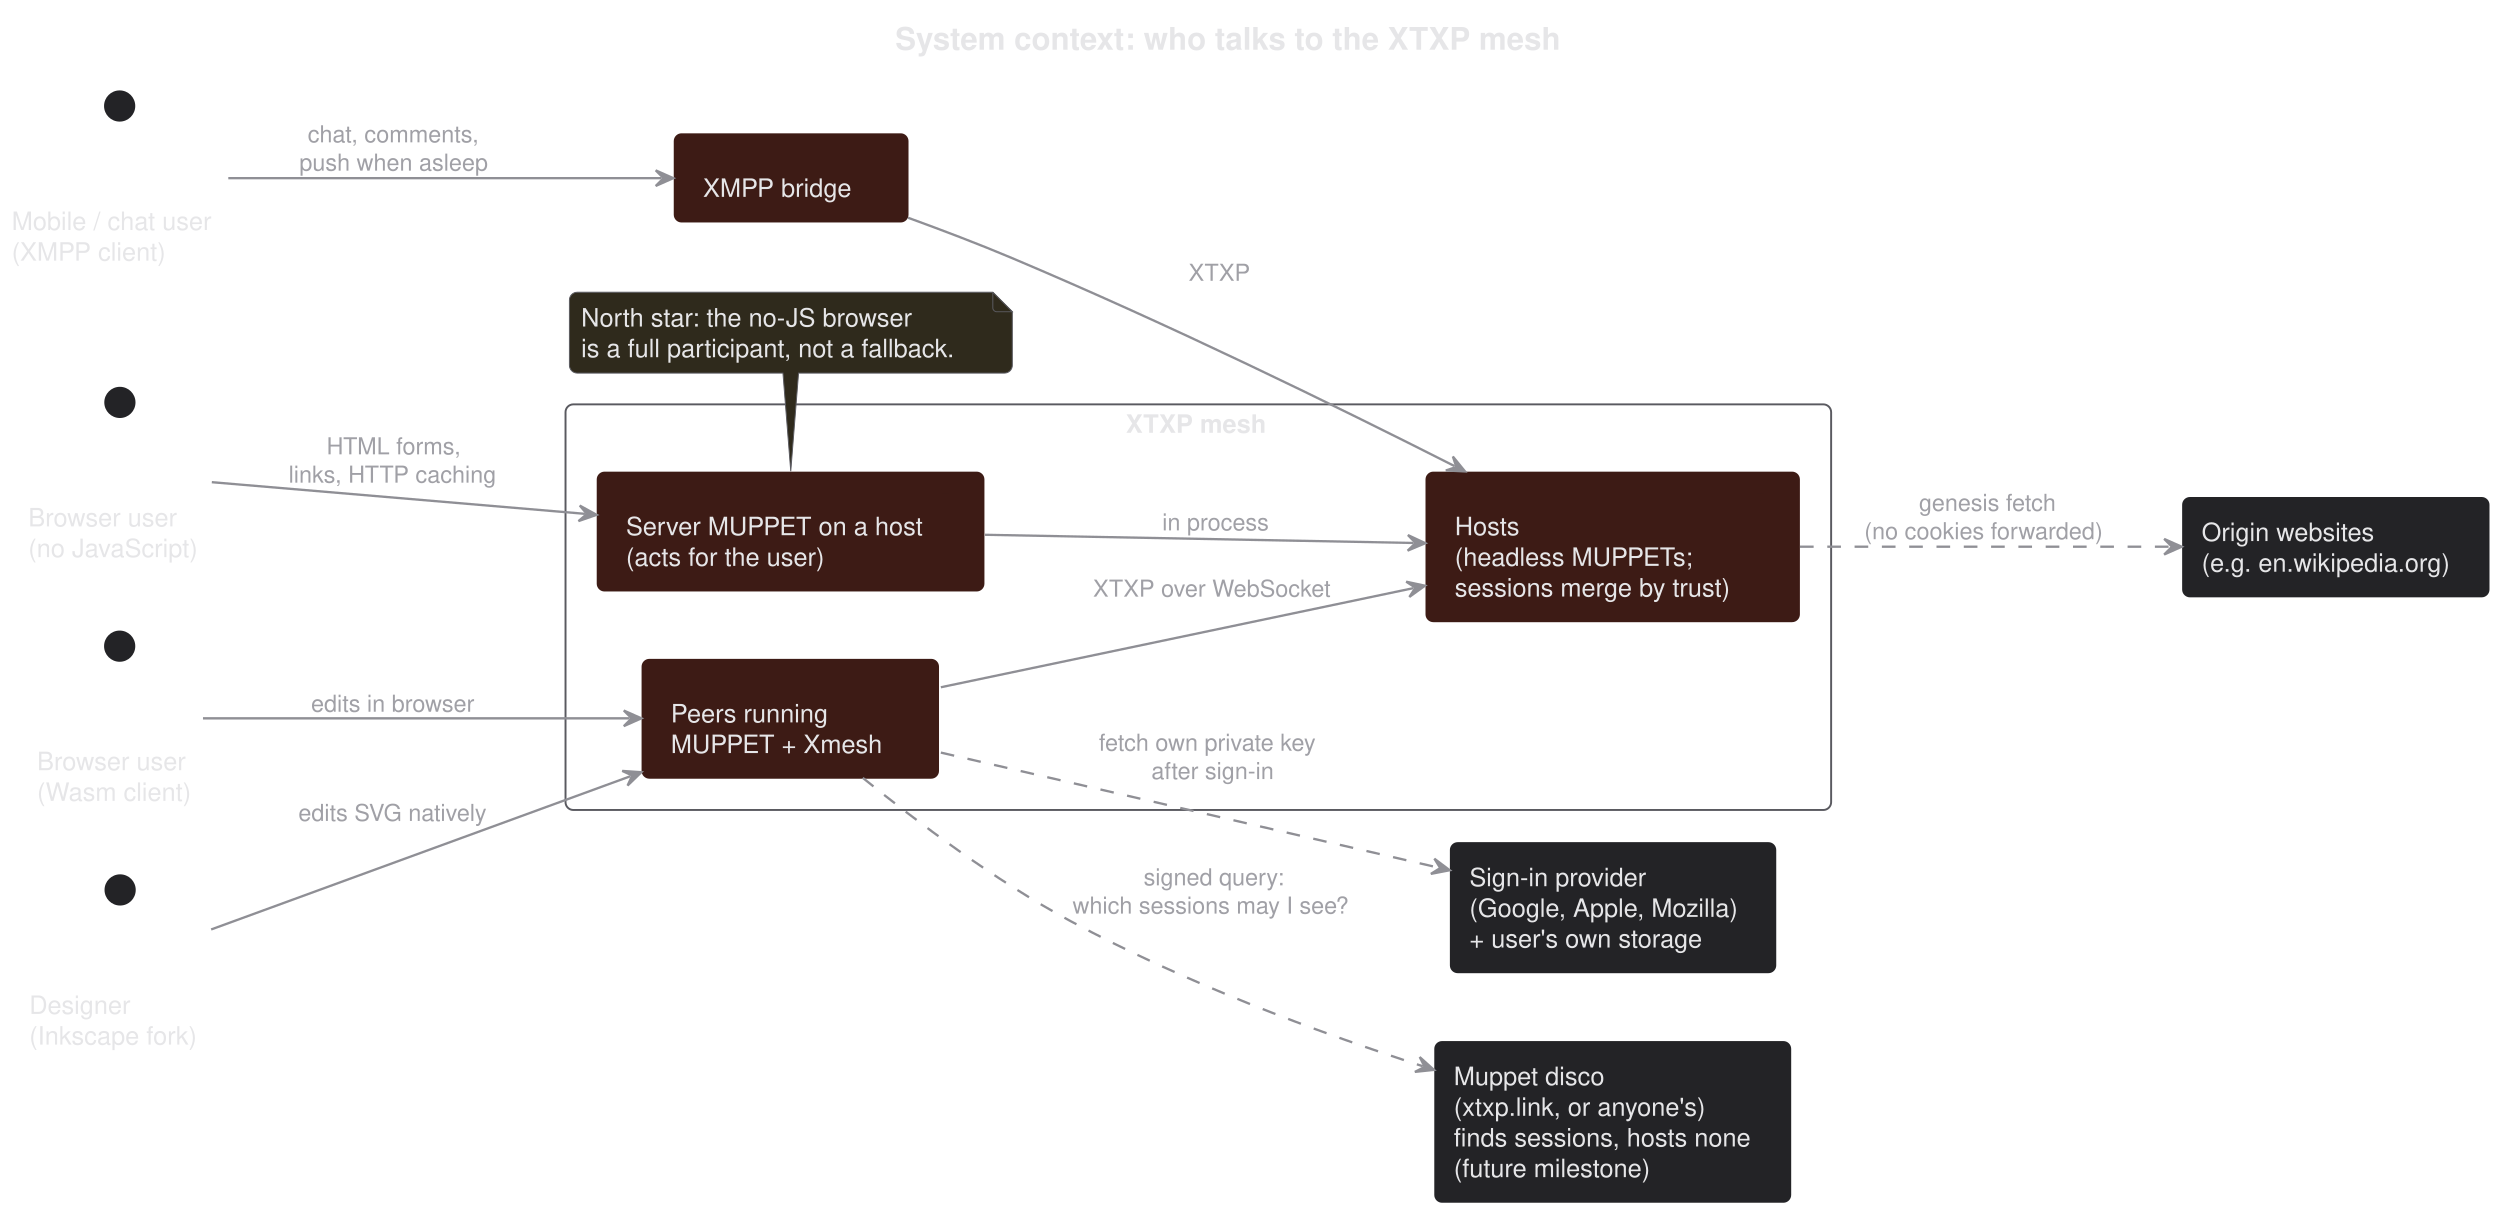
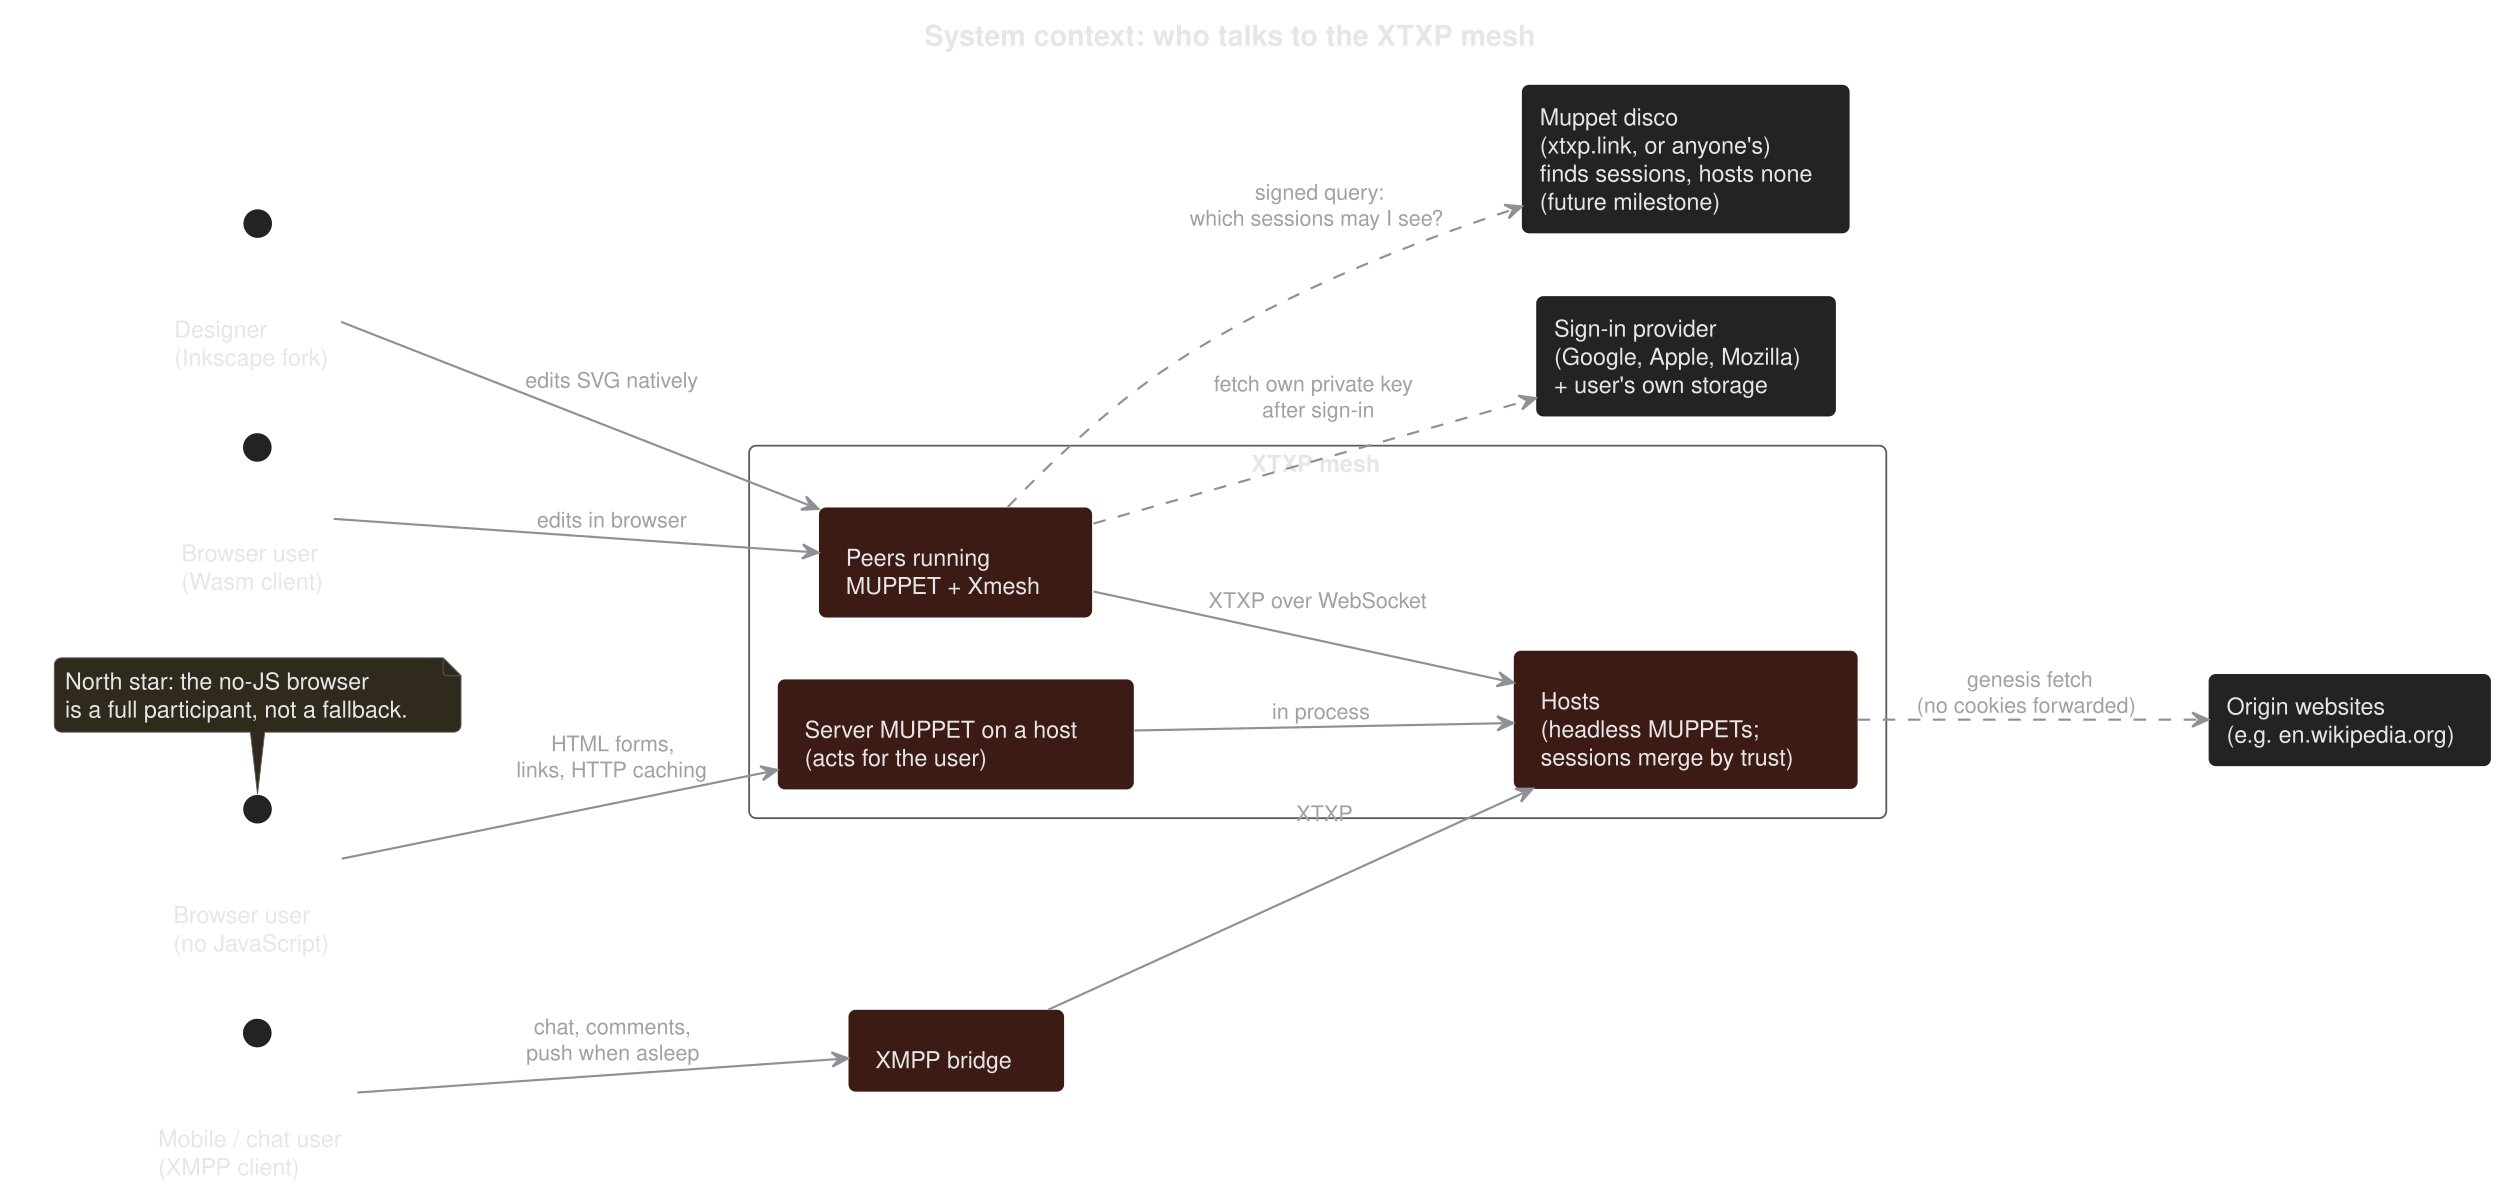
- <svg xmlns="http://www.w3.org/2000/svg" contentStyleType="text/css" data-diagram-type="DESCRIPTION" height="622px" preserveAspectRatio="none" style="width:1282px;height:622px;" version="1.1" viewBox="0 0 1282 622" width="1282px" zoomAndPan="magnify">
+ <svg xmlns="http://www.w3.org/2000/svg" contentStyleType="text/css" data-diagram-type="DESCRIPTION" height="664px" preserveAspectRatio="none" style="width:1396px;height:664px;" version="1.1" viewBox="0 0 1396 664" width="1396px" zoomAndPan="magnify">
  <defs />
  <g>
    <g class="title" data-source-line="2">
-       <text fill="#E6E6E8" font-family="Helvetica" font-size="16" font-weight="bold" lengthAdjust="spacing" textLength="350.5" x="459.055" y="25.5">System context: who talks to the XTXP mesh</text>
+       <text fill="#E6E6E8" font-family="Helvetica" font-size="16" font-weight="bold" lengthAdjust="spacing" textLength="350.5" x="516.21" y="25.5">System context: who talks to the XTXP mesh</text>
    </g>
    <g class="cluster" data-entity="mesh" data-source-line="11" data-uid="ent0006" id="cluster_mesh">
-       <rect fill="none" height="208" rx="4" ry="4" style="stroke:#5A5A60;stroke-width:1;" width="649" x="290" y="207.359" />
-       <text fill="#E6E6E8" font-family="Helvetica" font-size="13" font-weight="bold" lengthAdjust="spacing" textLength="74.356" x="577.322" y="221.953">XTXP mesh</text>
+       <rect fill="none" height="208" rx="4" ry="4" style="stroke:#5A5A60;stroke-width:1;" width="635" x="418.31" y="248.859" />
+       <text fill="#E6E6E8" font-family="Helvetica" font-size="13" font-weight="bold" lengthAdjust="spacing" textLength="74.356" x="698.632" y="263.453">XTXP mesh</text>
    </g>
    <g class="entity" data-entity="peers" data-source-line="12" data-uid="ent0007" id="entity_peers">
-       <rect fill="#3D1B15" height="61.459" rx="4" ry="4" width="152.525" x="329" y="337.859" />
-       <rect fill="#3D1B15" height="10" width="15" x="461.525" y="342.859" />
-       <rect fill="#3D1B15" height="2" width="4" x="459.525" y="344.859" />
-       <rect fill="#3D1B15" height="2" width="4" x="459.525" y="348.859" />
-       <text fill="#E6E6E8" font-family="Helvetica" font-size="13" lengthAdjust="spacing" textLength="85.617" x="344" y="370.453">Peers running</text>
-       <text fill="#E6E6E8" font-family="Helvetica" font-size="13" lengthAdjust="spacing" textLength="112.525" x="344" y="386.183">MUPPET + Xmesh</text>
+       <rect fill="#3D1B15" height="61.459" rx="4" ry="4" width="152.525" x="457.31" y="283.359" />
+       <rect fill="#3D1B15" height="10" width="15" x="589.835" y="288.359" />
+       <rect fill="#3D1B15" height="2" width="4" x="587.835" y="290.359" />
+       <rect fill="#3D1B15" height="2" width="4" x="587.835" y="294.359" />
+       <text fill="#E6E6E8" font-family="Helvetica" font-size="13" lengthAdjust="spacing" textLength="85.617" x="472.31" y="315.953">Peers running</text>
+       <text fill="#E6E6E8" font-family="Helvetica" font-size="13" lengthAdjust="spacing" textLength="112.525" x="472.31" y="331.683">MUPPET + Xmesh</text>
    </g>
    <g class="entity" data-entity="hosts" data-source-line="13" data-uid="ent0008" id="entity_hosts">
-       <rect fill="#3D1B15" height="77.189" rx="4" ry="4" width="191.988" x="731" y="241.859" />
-       <rect fill="#3D1B15" height="10" width="15" x="902.988" y="246.859" />
-       <rect fill="#3D1B15" height="2" width="4" x="900.988" y="248.859" />
-       <rect fill="#3D1B15" height="2" width="4" x="900.988" y="252.859" />
-       <text fill="#E6E6E8" font-family="Helvetica" font-size="13" lengthAdjust="spacing" textLength="35.433" x="746" y="274.453">Hosts</text>
-       <text fill="#E6E6E8" font-family="Helvetica" font-size="13" lengthAdjust="spacing" textLength="128.388" x="746" y="290.183">(headless MUPPETs;</text>
-       <text fill="#E6E6E8" font-family="Helvetica" font-size="13" lengthAdjust="spacing" textLength="151.988" x="746" y="305.912">sessions merge by trust)</text>
+       <rect fill="#3D1B15" height="77.189" rx="4" ry="4" width="191.988" x="845.31" y="363.359" />
+       <rect fill="#3D1B15" height="10" width="15" x="1017.298" y="368.359" />
+       <rect fill="#3D1B15" height="2" width="4" x="1015.298" y="370.359" />
+       <rect fill="#3D1B15" height="2" width="4" x="1015.298" y="374.359" />
+       <text fill="#E6E6E8" font-family="Helvetica" font-size="13" lengthAdjust="spacing" textLength="35.433" x="860.31" y="395.953">Hosts</text>
+       <text fill="#E6E6E8" font-family="Helvetica" font-size="13" lengthAdjust="spacing" textLength="128.388" x="860.31" y="411.683">(headless MUPPETs;</text>
+       <text fill="#E6E6E8" font-family="Helvetica" font-size="13" lengthAdjust="spacing" textLength="151.988" x="860.31" y="427.412">sessions merge by trust)</text>
    </g>
    <g class="entity" data-entity="server" data-source-line="14" data-uid="ent0009" id="entity_server">
-       <rect fill="#3D1B15" height="61.459" rx="4" ry="4" width="198.818" x="306" y="241.859" />
-       <rect fill="#3D1B15" height="10" width="15" x="484.818" y="246.859" />
-       <rect fill="#3D1B15" height="2" width="4" x="482.818" y="248.859" />
-       <rect fill="#3D1B15" height="2" width="4" x="482.818" y="252.859" />
-       <text fill="#E6E6E8" font-family="Helvetica" font-size="13" lengthAdjust="spacing" textLength="158.818" x="321" y="274.453">Server MUPPET on a host</text>
-       <text fill="#E6E6E8" font-family="Helvetica" font-size="13" lengthAdjust="spacing" textLength="110.335" x="321" y="290.183">(acts for the user)</text>
+       <rect fill="#3D1B15" height="61.459" rx="4" ry="4" width="198.818" x="434.31" y="379.359" />
+       <rect fill="#3D1B15" height="10" width="15" x="613.128" y="384.359" />
+       <rect fill="#3D1B15" height="2" width="4" x="611.128" y="386.359" />
+       <rect fill="#3D1B15" height="2" width="4" x="611.128" y="390.359" />
+       <text fill="#E6E6E8" font-family="Helvetica" font-size="13" lengthAdjust="spacing" textLength="158.818" x="449.31" y="411.953">Server MUPPET on a host</text>
+       <text fill="#E6E6E8" font-family="Helvetica" font-size="13" lengthAdjust="spacing" textLength="110.335" x="449.31" y="427.683">(acts for the user)</text>
    </g>
    <g class="entity" data-entity="designer" data-source-line="6" data-uid="ent0002" id="entity_designer">
-       <ellipse cx="61.605" cy="456.359" fill="#232326" rx="8" ry="8" />
-       <path d="M61.605,464.359 L61.605,491.359 M48.605,472.359 L74.605,472.359 M61.605,491.359 L48.605,506.359 M61.605,491.359 L74.605,506.359" fill="none" />
-       <text fill="#E6E6E8" font-family="Helvetica" font-size="13" lengthAdjust="spacing" textLength="55.098" x="15" y="519.953">Designer</text>
-       <text fill="#E6E6E8" font-family="Helvetica" font-size="13" lengthAdjust="spacing" textLength="93.209" x="15" y="535.683">(Inkscape fork)</text>
+       <ellipse cx="143.915" cy="124.859" fill="#232326" rx="8" ry="8" />
+       <path d="M143.915,132.859 L143.915,159.859 M130.915,140.859 L156.915,140.859 M143.915,159.859 L130.915,174.859 M143.915,159.859 L156.915,174.859" fill="none" />
+       <text fill="#E6E6E8" font-family="Helvetica" font-size="13" lengthAdjust="spacing" textLength="55.098" x="97.31" y="188.453">Designer</text>
+       <text fill="#E6E6E8" font-family="Helvetica" font-size="13" lengthAdjust="spacing" textLength="93.209" x="97.31" y="204.183">(Inkscape fork)</text>
    </g>
    <g class="entity" data-entity="wasm" data-source-line="7" data-uid="ent0003" id="entity_wasm">
-       <ellipse cx="61.367" cy="331.359" fill="#232326" rx="8" ry="8" />
-       <path d="M61.367,339.359 L61.367,366.359 M48.367,347.359 L74.367,347.359 M61.367,366.359 L48.367,381.359 M61.367,366.359 L74.367,381.359" fill="none" />
-       <text fill="#E6E6E8" font-family="Helvetica" font-size="13" lengthAdjust="spacing" textLength="81.847" x="19" y="394.953">Browser user</text>
-       <text fill="#E6E6E8" font-family="Helvetica" font-size="13" lengthAdjust="spacing" textLength="84.735" x="19" y="410.683">(Wasm client)</text>
+       <ellipse cx="143.677" cy="249.859" fill="#232326" rx="8" ry="8" />
+       <path d="M143.677,257.859 L143.677,284.859 M130.677,265.859 L156.677,265.859 M143.677,284.859 L130.677,299.859 M143.677,284.859 L156.677,299.859" fill="none" />
+       <text fill="#E6E6E8" font-family="Helvetica" font-size="13" lengthAdjust="spacing" textLength="81.847" x="101.31" y="313.453">Browser user</text>
+       <text fill="#E6E6E8" font-family="Helvetica" font-size="13" lengthAdjust="spacing" textLength="84.735" x="101.31" y="329.183">(Wasm client)</text>
    </g>
    <g class="entity" data-entity="nojs" data-source-line="8" data-uid="ent0004" id="entity_nojs">
-       <ellipse cx="61.482" cy="206.359" fill="#232326" rx="8" ry="8" />
-       <path d="M61.482,214.359 L61.482,241.359 M48.482,222.359 L74.482,222.359 M61.482,241.359 L48.482,256.359 M61.482,241.359 L74.482,256.359" fill="none" />
-       <text fill="#E6E6E8" font-family="Helvetica" font-size="13" lengthAdjust="spacing" textLength="81.847" x="14.5" y="269.953">Browser user</text>
-       <text fill="#E6E6E8" font-family="Helvetica" font-size="13" lengthAdjust="spacing" textLength="93.964" x="14.5" y="285.683">(no JavaScript)</text>
+       <ellipse cx="143.792" cy="451.859" fill="#232326" rx="8" ry="8" />
+       <path d="M143.792,459.859 L143.792,486.859 M130.792,467.859 L156.792,467.859 M143.792,486.859 L130.792,501.859 M143.792,486.859 L156.792,501.859" fill="none" />
+       <text fill="#E6E6E8" font-family="Helvetica" font-size="13" lengthAdjust="spacing" textLength="81.847" x="96.81" y="515.453">Browser user</text>
+       <text fill="#E6E6E8" font-family="Helvetica" font-size="13" lengthAdjust="spacing" textLength="93.964" x="96.81" y="531.183">(no JavaScript)</text>
    </g>
    <g class="entity" data-entity="mobile" data-source-line="9" data-uid="ent0005" id="entity_mobile">
-       <ellipse cx="61.358" cy="54.359" fill="#232326" rx="8" ry="8" />
-       <path d="M61.358,62.359 L61.358,89.359 M48.358,70.359 L74.358,70.359 M61.358,89.359 L48.358,104.359 M61.358,89.359 L74.358,104.359" fill="none" />
-       <text fill="#E6E6E8" font-family="Helvetica" font-size="13" lengthAdjust="spacing" textLength="110.716" x="6" y="117.953">Mobile / chat user</text>
-       <text fill="#E6E6E8" font-family="Helvetica" font-size="13" lengthAdjust="spacing" textLength="83.592" x="6" y="133.683">(XMPP client)</text>
+       <ellipse cx="143.668" cy="576.859" fill="#232326" rx="8" ry="8" />
+       <path d="M143.668,584.859 L143.668,611.859 M130.668,592.859 L156.668,592.859 M143.668,611.859 L130.668,626.859 M143.668,611.859 L156.668,626.859" fill="none" />
+       <text fill="#E6E6E8" font-family="Helvetica" font-size="13" lengthAdjust="spacing" textLength="110.716" x="88.31" y="640.453">Mobile / chat user</text>
+       <text fill="#E6E6E8" font-family="Helvetica" font-size="13" lengthAdjust="spacing" textLength="83.592" x="88.31" y="656.183">(XMPP client)</text>
    </g>
    <g class="entity" data-entity="disco" data-source-line="17" data-uid="ent0010" id="entity_disco">
-       <rect fill="#232326" height="82.918" rx="4" ry="4" width="183.02" x="735.5" y="533.859" />
-       <text fill="#E6E6E8" font-family="Helvetica" font-size="13" lengthAdjust="spacing" textLength="84.03" x="745.5" y="556.453">Muppet disco</text>
-       <text fill="#E6E6E8" font-family="Helvetica" font-size="13" lengthAdjust="spacing" textLength="140.594" x="745.5" y="572.183">(xtxp.link, or anyone's)</text>
-       <text fill="#E6E6E8" font-family="Helvetica" font-size="13" lengthAdjust="spacing" textLength="163.02" x="745.5" y="587.912">finds sessions, hosts none</text>
-       <text fill="#E6E6E8" font-family="Helvetica" font-size="13" lengthAdjust="spacing" textLength="109.484" x="745.5" y="603.642">(future milestone)</text>
+       <rect fill="#232326" height="82.918" rx="4" ry="4" width="183.02" x="849.81" y="47.359" />
+       <text fill="#E6E6E8" font-family="Helvetica" font-size="13" lengthAdjust="spacing" textLength="84.03" x="859.81" y="69.953">Muppet disco</text>
+       <text fill="#E6E6E8" font-family="Helvetica" font-size="13" lengthAdjust="spacing" textLength="140.594" x="859.81" y="85.683">(xtxp.link, or anyone's)</text>
+       <text fill="#E6E6E8" font-family="Helvetica" font-size="13" lengthAdjust="spacing" textLength="163.02" x="859.81" y="101.412">finds sessions, hosts none</text>
+       <text fill="#E6E6E8" font-family="Helvetica" font-size="13" lengthAdjust="spacing" textLength="109.484" x="859.81" y="117.142">(future milestone)</text>
    </g>
    <g class="entity" data-entity="bridge" data-source-line="18" data-uid="ent0011" id="entity_bridge">
-       <rect fill="#3D1B15" height="45.73" rx="4" ry="4" width="120.387" x="345.5" y="68.359" />
-       <rect fill="#3D1B15" height="10" width="15" x="445.887" y="73.359" />
-       <rect fill="#3D1B15" height="2" width="4" x="443.887" y="75.359" />
-       <rect fill="#3D1B15" height="2" width="4" x="443.887" y="79.359" />
-       <text fill="#E6E6E8" font-family="Helvetica" font-size="13" lengthAdjust="spacing" textLength="80.387" x="360.5" y="100.953">XMPP bridge</text>
+       <rect fill="#3D1B15" height="45.73" rx="4" ry="4" width="120.387" x="473.81" y="563.859" />
+       <rect fill="#3D1B15" height="10" width="15" x="574.197" y="568.859" />
+       <rect fill="#3D1B15" height="2" width="4" x="572.197" y="570.859" />
+       <rect fill="#3D1B15" height="2" width="4" x="572.197" y="574.859" />
+       <text fill="#E6E6E8" font-family="Helvetica" font-size="13" lengthAdjust="spacing" textLength="80.387" x="488.81" y="596.453">XMPP bridge</text>
    </g>
    <g class="entity" data-entity="origin" data-source-line="19" data-uid="ent0012" id="entity_origin">
-       <rect fill="#232326" height="51.459" rx="4" ry="4" width="157.611" x="1119" y="254.859" />
-       <text fill="#E6E6E8" font-family="Helvetica" font-size="13" lengthAdjust="spacing" textLength="95.323" x="1129" y="277.453">Origin websites</text>
-       <text fill="#E6E6E8" font-family="Helvetica" font-size="13" lengthAdjust="spacing" textLength="137.611" x="1129" y="293.183">(e.g. en.wikipedia.org)</text>
+       <rect fill="#232326" height="51.459" rx="4" ry="4" width="157.611" x="1233.31" y="376.359" />
+       <text fill="#E6E6E8" font-family="Helvetica" font-size="13" lengthAdjust="spacing" textLength="95.323" x="1243.31" y="398.953">Origin websites</text>
+       <text fill="#E6E6E8" font-family="Helvetica" font-size="13" lengthAdjust="spacing" textLength="137.611" x="1243.31" y="414.683">(e.g. en.wikipedia.org)</text>
    </g>
    <g class="entity" data-entity="sso" data-source-line="20" data-uid="ent0013" id="entity_sso">
-       <rect fill="#232326" height="67.189" rx="4" ry="4" width="167.355" x="743.5" y="431.859" />
-       <text fill="#E6E6E8" font-family="Helvetica" font-size="13" lengthAdjust="spacing" textLength="99.144" x="753.5" y="454.453">Sign-in provider</text>
-       <text fill="#E6E6E8" font-family="Helvetica" font-size="13" lengthAdjust="spacing" textLength="147.355" x="753.5" y="470.183">(Google, Apple, Mozilla)</text>
-       <text fill="#E6E6E8" font-family="Helvetica" font-size="13" lengthAdjust="spacing" textLength="130.121" x="753.5" y="485.912">+ user's own storage</text>
+       <rect fill="#232326" height="67.189" rx="4" ry="4" width="167.355" x="857.81" y="165.359" />
+       <text fill="#E6E6E8" font-family="Helvetica" font-size="13" lengthAdjust="spacing" textLength="99.144" x="867.81" y="187.953">Sign-in provider</text>
+       <text fill="#E6E6E8" font-family="Helvetica" font-size="13" lengthAdjust="spacing" textLength="147.355" x="867.81" y="203.683">(Google, Apple, Mozilla)</text>
+       <text fill="#E6E6E8" font-family="Helvetica" font-size="13" lengthAdjust="spacing" textLength="130.121" x="867.81" y="219.412">+ user's own storage</text>
    </g>
-     <g class="entity" data-entity="GMN24" data-source-line="34" data-uid="ent0025" id="entity_GMN24">
-       <path d="M292,153.859 L292,187.318 A4,4 0 0 0 296,191.318 L401.5,191.318 L405.5,241.679 L409.5,191.318 L515.115,191.318 A4,4 0 0 0 519.115,187.318 L519.115,159.859 L509.115,149.859 L296,149.859 A4,4 0 0 0 292,153.859" fill="#2F2A1C" style="stroke:#5A5A60;stroke-width:0.5;" />
-       <path d="M509.115,149.859 L509.115,157.859 A2,2 0 0 0 511.115,159.859 L519.115,159.859 L509.115,149.859" fill="#2F2A1C" style="stroke:#5A5A60;stroke-width:0.5;" />
-       <text fill="#E6E6E8" font-family="Helvetica" font-size="13" lengthAdjust="spacing" textLength="183.46" x="298" y="167.453">North star: the no-JS browser</text>
-       <text fill="#E6E6E8" font-family="Helvetica" font-size="13" lengthAdjust="spacing" textLength="206.115" x="298" y="183.183">is a full participant, not a fallback.</text>
+     <g class="entity" data-entity="GMN27" data-source-line="39" data-uid="ent0028" id="entity_GMN27">
+       <path d="M30.31,371.359 L30.31,404.818 A4,4 0 0 0 34.31,408.818 L139.81,408.818 L143.81,443.489 L147.81,408.818 L253.425,408.818 A4,4 0 0 0 257.425,404.818 L257.425,377.359 L247.425,367.359 L34.31,367.359 A4,4 0 0 0 30.31,371.359" fill="#2F2A1C" style="stroke:#5A5A60;stroke-width:0.5;" />
+       <path d="M247.425,367.359 L247.425,375.359 A2,2 0 0 0 249.425,377.359 L257.425,377.359 L247.425,367.359" fill="#2F2A1C" style="stroke:#5A5A60;stroke-width:0.5;" />
+       <text fill="#E6E6E8" font-family="Helvetica" font-size="13" lengthAdjust="spacing" textLength="183.46" x="36.31" y="384.953">North star: the no-JS browser</text>
+       <text fill="#E6E6E8" font-family="Helvetica" font-size="13" lengthAdjust="spacing" textLength="206.115" x="36.31" y="400.683">is a full participant, not a fallback.</text>
    </g>
    <g class="link" data-entity-1="designer" data-entity-2="peers" data-source-line="22" data-uid="lnk14" id="link_designer_peers">
-       <path d="M108.27,476.629 C164.69,456.009 255.755,422.729 323.265,398.05" fill="none" id="designer-to-peers" style="stroke:#8F8F95;stroke-width:1.2;" />
-       <polygon fill="#8F8F95" points="328.9,395.989,319.074,395.323,324.204,397.706,321.82,402.836,328.9,395.989" style="stroke:#8F8F95;stroke-width:1.2;" />
-       <text fill="#A0A0A6" font-family="Helvetica" font-size="12" lengthAdjust="spacing" textLength="103.242" x="153" y="420.984">edits SVG natively</text>
+       <path d="M190.46,179.739 C256.07,205.439 372.233,250.951 451.454,281.99" fill="none" id="designer-to-peers" style="stroke:#8F8F95;stroke-width:1.2;" />
+       <polygon fill="#8F8F95" points="457.04,284.179,450.12,277.172,452.385,282.355,447.201,284.62,457.04,284.179" style="stroke:#8F8F95;stroke-width:1.2;" />
+       <text fill="#A0A0A6" font-family="Helvetica" font-size="12" lengthAdjust="spacing" textLength="103.242" x="293.31" y="216.484">edits SVG natively</text>
    </g>
    <g class="link" data-entity-1="wasm" data-entity-2="peers" data-source-line="23" data-uid="lnk15" id="link_wasm_peers">
-       <path d="M104.09,368.359 C159.81,368.359 253.67,368.359 322.89,368.359" fill="none" id="wasm-to-peers" style="stroke:#8F8F95;stroke-width:1.2;" />
-       <polygon fill="#8F8F95" points="328.89,368.359,319.89,364.359,323.89,368.359,319.89,372.359,328.89,368.359" style="stroke:#8F8F95;stroke-width:1.2;" />
-       <text fill="#A0A0A6" font-family="Helvetica" font-size="12" lengthAdjust="spacing" textLength="90.984" x="159.5" y="364.984">edits in browser</text>
+       <path d="M186.34,289.749 C250.85,294.239 370.154,302.543 451.065,308.173" fill="none" id="wasm-to-peers" style="stroke:#8F8F95;stroke-width:1.2;" />
+       <polygon fill="#8F8F95" points="457.05,308.589,448.349,303.974,452.062,308.242,447.794,311.955,457.05,308.589" style="stroke:#8F8F95;stroke-width:1.2;" />
+       <text fill="#A0A0A6" font-family="Helvetica" font-size="12" lengthAdjust="spacing" textLength="90.984" x="299.81" y="294.484">edits in browser</text>
    </g>
    <g class="link" data-entity-1="nojs" data-entity-2="server" data-source-line="24" data-uid="lnk16" id="link_nojs_server">
-       <path d="M108.62,247.269 C158.95,251.539 235.011,257.993 299.961,263.493" fill="none" id="nojs-to-server" style="stroke:#8F8F95;stroke-width:1.2;" />
-       <polygon fill="#8F8F95" points="305.94,263.999,297.31,259.254,300.958,263.577,296.635,267.226,305.94,263.999" style="stroke:#8F8F95;stroke-width:1.2;" />
-       <text fill="#A0A0A6" font-family="Helvetica" font-size="12" lengthAdjust="spacing" textLength="74.121" x="167.441" y="232.984">HTML forms,</text>
-       <text fill="#A0A0A6" font-family="Helvetica" font-size="12" lengthAdjust="spacing" textLength="113.004" x="148" y="247.504">links, HTTP caching</text>
+       <path d="M190.85,479.489 C250.47,467.349 350.111,447.056 428.211,431.156" fill="none" id="nojs-to-server" style="stroke:#8F8F95;stroke-width:1.2;" />
+       <polygon fill="#8F8F95" points="434.09,429.959,424.473,427.835,429.19,430.957,426.069,435.674,434.09,429.959" style="stroke:#8F8F95;stroke-width:1.2;" />
+       <text fill="#A0A0A6" font-family="Helvetica" font-size="12" lengthAdjust="spacing" textLength="74.121" x="307.751" y="419.484">HTML forms,</text>
+       <text fill="#A0A0A6" font-family="Helvetica" font-size="12" lengthAdjust="spacing" textLength="113.004" x="288.31" y="434.004">links, HTTP caching</text>
    </g>
    <g class="link" data-entity-1="mobile" data-entity-2="bridge" data-source-line="25" data-uid="lnk17" id="link_mobile_bridge">
-       <path d="M117.07,91.359 C179.4,91.359 275.03,91.359 339.25,91.359" fill="none" id="mobile-to-bridge" style="stroke:#8F8F95;stroke-width:1.2;" />
-       <polygon fill="#8F8F95" points="345.25,91.359,336.25,87.359,340.25,91.359,336.25,95.359,345.25,91.359" style="stroke:#8F8F95;stroke-width:1.2;" />
-       <text fill="#A0A0A6" font-family="Helvetica" font-size="12" lengthAdjust="spacing" textLength="94.324" x="157.81" y="72.984">chat, comments,</text>
-       <text fill="#A0A0A6" font-family="Helvetica" font-size="12" lengthAdjust="spacing" textLength="102.943" x="153.5" y="87.504">push when asleep</text>
+       <path d="M199.58,610.049 C271.96,605.009 393.014,596.586 467.575,591.396" fill="none" id="mobile-to-bridge" style="stroke:#8F8F95;stroke-width:1.2;" />
+       <polygon fill="#8F8F95" points="473.56,590.979,464.304,587.614,468.572,591.327,464.86,595.595,473.56,590.979" style="stroke:#8F8F95;stroke-width:1.2;" />
+       <text fill="#A0A0A6" font-family="Helvetica" font-size="12" lengthAdjust="spacing" textLength="94.324" x="298.12" y="577.484">chat, comments,</text>
+       <text fill="#A0A0A6" font-family="Helvetica" font-size="12" lengthAdjust="spacing" textLength="102.943" x="293.81" y="592.004">push when asleep</text>
    </g>
    <g class="link" data-entity-1="server" data-entity-2="hosts" data-source-line="26" data-uid="lnk18" id="link_server_hosts">
-       <path d="M505.12,274.239 C573.3,275.539 657.511,277.145 724.911,278.435" fill="none" id="server-to-hosts" style="stroke:#8F8F95;stroke-width:1.2;" />
-       <polygon fill="#8F8F95" points="730.91,278.549,721.988,274.378,725.911,278.454,721.835,282.376,730.91,278.549" style="stroke:#8F8F95;stroke-width:1.2;" />
-       <text fill="#A0A0A6" font-family="Helvetica" font-size="12" lengthAdjust="spacing" textLength="58.951" x="596" y="271.984">in process</text>
+       <path d="M633.49,407.909 C697.84,406.639 775.391,405.118 839.041,403.858" fill="none" id="server-to-hosts" style="stroke:#8F8F95;stroke-width:1.2;" />
+       <polygon fill="#8F8F95" points="845.04,403.739,835.963,399.918,840.041,403.838,836.121,407.917,845.04,403.739" style="stroke:#8F8F95;stroke-width:1.2;" />
+       <text fill="#A0A0A6" font-family="Helvetica" font-size="12" lengthAdjust="spacing" textLength="58.951" x="710.31" y="401.484">in process</text>
    </g>
    <g class="link" data-entity-1="peers" data-entity-2="hosts" data-source-line="27" data-uid="lnk19" id="link_peers_hosts">
-       <path d="M482.47,352.419 C552.12,337.809 649.678,317.351 724.848,301.581" fill="none" id="peers-to-hosts" style="stroke:#8F8F95;stroke-width:1.2;" />
-       <polygon fill="#8F8F95" points="730.72,300.349,721.091,298.283,725.827,301.376,722.733,306.112,730.72,300.349" style="stroke:#8F8F95;stroke-width:1.2;" />
-       <text fill="#A0A0A6" font-family="Helvetica" font-size="12" lengthAdjust="spacing" textLength="129.41" x="560.5" y="305.984">XTXP over WebSocket</text>
+       <path d="M610.61,330.309 C676.97,344.709 767.837,364.426 839.367,379.956" fill="none" id="peers-to-hosts" style="stroke:#8F8F95;stroke-width:1.2;" />
+       <polygon fill="#8F8F95" points="845.23,381.229,837.284,375.411,840.344,380.168,835.586,383.229,845.23,381.229" style="stroke:#8F8F95;stroke-width:1.2;" />
+       <text fill="#A0A0A6" font-family="Helvetica" font-size="12" lengthAdjust="spacing" textLength="129.41" x="674.81" y="339.484">XTXP over WebSocket</text>
    </g>
    <g class="link" data-entity-1="bridge" data-entity-2="hosts" data-source-line="28" data-uid="lnk20" id="link_bridge_hosts">
-       <path d="M465.61,111.649 C482.95,117.939 501.86,125.129 519,132.359 C599.68,166.409 684.327,207.838 745.907,239.028" fill="none" id="bridge-to-hosts" style="stroke:#8F8F95;stroke-width:1.2;" />
-       <polygon fill="#8F8F95" points="751.26,241.739,745.038,234.104,746.799,239.48,741.424,241.241,751.26,241.739" style="stroke:#8F8F95;stroke-width:1.2;" />
-       <text fill="#A0A0A6" font-family="Helvetica" font-size="12" lengthAdjust="spacing" textLength="31.781" x="609.5" y="143.984">XTXP</text>
+       <path d="M585.35,563.799 C653.08,532.909 768.741,480.13 850.441,442.86" fill="none" id="bridge-to-hosts" style="stroke:#8F8F95;stroke-width:1.2;" />
+       <polygon fill="#8F8F95" points="855.9,440.369,846.052,440.466,851.351,442.445,849.372,447.744,855.9,440.369" style="stroke:#8F8F95;stroke-width:1.2;" />
+       <text fill="#A0A0A6" font-family="Helvetica" font-size="12" lengthAdjust="spacing" textLength="31.781" x="723.81" y="458.484">XTXP</text>
    </g>
    <g class="link" data-entity-1="hosts" data-entity-2="origin" data-source-line="29" data-uid="lnk21" id="link_hosts_origin">
-       <path d="M923.03,280.359 C983.78,280.359 1055.61,280.359 1112.78,280.359" fill="none" id="hosts-to-origin" style="stroke:#8F8F95;stroke-width:1.2;stroke-dasharray:7,7;" />
-       <polygon fill="#8F8F95" points="1118.78,280.359,1109.78,276.359,1113.78,280.359,1109.78,284.359,1118.78,280.359" style="stroke:#8F8F95;stroke-width:1.2;" />
-       <text fill="#A0A0A6" font-family="Helvetica" font-size="12" lengthAdjust="spacing" textLength="76.705" x="984.037" y="261.984">genesis fetch</text>
-       <text fill="#A0A0A6" font-family="Helvetica" font-size="12" lengthAdjust="spacing" textLength="132.779" x="956" y="276.504">(no cookies forwarded)</text>
+       <path d="M1037.34,401.859 C1098.09,401.859 1169.92,401.859 1227.09,401.859" fill="none" id="hosts-to-origin" style="stroke:#8F8F95;stroke-width:1.2;stroke-dasharray:7,7;" />
+       <polygon fill="#8F8F95" points="1233.09,401.859,1224.09,397.859,1228.09,401.859,1224.09,405.859,1233.09,401.859" style="stroke:#8F8F95;stroke-width:1.2;" />
+       <text fill="#A0A0A6" font-family="Helvetica" font-size="12" lengthAdjust="spacing" textLength="76.705" x="1098.347" y="383.484">genesis fetch</text>
+       <text fill="#A0A0A6" font-family="Helvetica" font-size="12" lengthAdjust="spacing" textLength="132.779" x="1070.31" y="398.004">(no cookies forwarded)</text>
    </g>
    <g class="link" data-entity-1="peers" data-entity-2="sso" data-source-line="30" data-uid="lnk22" id="link_peers_sso">
-       <path d="M482.47,385.929 C556.13,402.959 661.744,427.378 737.574,444.908" fill="none" id="peers-to-sso" style="stroke:#8F8F95;stroke-width:1.2;stroke-dasharray:7,7;" />
-       <polygon fill="#8F8F95" points="743.42,446.259,735.552,440.335,738.548,445.133,733.75,448.13,743.42,446.259" style="stroke:#8F8F95;stroke-width:1.2;" />
-       <text fill="#A0A0A6" font-family="Helvetica" font-size="12" lengthAdjust="spacing" textLength="123.047" x="563.5" y="384.984">fetch own private key</text>
-       <text fill="#A0A0A6" font-family="Helvetica" font-size="12" lengthAdjust="spacing" textLength="69.199" x="590.424" y="399.504">after sign-in</text>
+       <path d="M610.61,292.359 C680.87,272.439 779.388,244.496 851.788,223.966" fill="none" id="peers-to-sso" style="stroke:#8F8F95;stroke-width:1.2;stroke-dasharray:7,7;" />
+       <polygon fill="#8F8F95" points="857.56,222.329,847.81,220.936,852.75,223.693,849.993,228.633,857.56,222.329" style="stroke:#8F8F95;stroke-width:1.2;" />
+       <text fill="#A0A0A6" font-family="Helvetica" font-size="12" lengthAdjust="spacing" textLength="123.047" x="677.81" y="218.484">fetch own private key</text>
+       <text fill="#A0A0A6" font-family="Helvetica" font-size="12" lengthAdjust="spacing" textLength="69.199" x="704.734" y="233.004">after sign-in</text>
    </g>
    <g class="link" data-entity-1="peers" data-entity-2="disco" data-source-line="31" data-uid="lnk23" id="link_peers_disco">
-       <path d="M442.44,398.899 C470.2,421.389 510.29,451.549 549,472.359 C608.43,504.299 674.184,528.754 729.644,546.784" fill="none" id="peers-to-disco" style="stroke:#8F8F95;stroke-width:1.2;stroke-dasharray:7,7;" />
-       <polygon fill="#8F8F95" points="735.35,548.639,728.028,542.053,730.595,547.093,725.554,549.661,735.35,548.639" style="stroke:#8F8F95;stroke-width:1.2;" />
-       <text fill="#A0A0A6" font-family="Helvetica" font-size="12" lengthAdjust="spacing" textLength="77.566" x="586.454" y="453.984">signed query:</text>
-       <text fill="#A0A0A6" font-family="Helvetica" font-size="12" lengthAdjust="spacing" textLength="150.475" x="550" y="468.504">which sessions may I see?</text>
+       <path d="M562.71,283.129 C587.21,257.579 624.86,221.679 663.31,197.859 C721.53,161.799 787.984,135.755 844.064,117.195" fill="none" id="peers-to-disco" style="stroke:#8F8F95;stroke-width:1.2;stroke-dasharray:7,7;" />
+       <polygon fill="#8F8F95" points="849.76,115.309,839.959,114.34,845.013,116.88,842.473,121.935,849.76,115.309" style="stroke:#8F8F95;stroke-width:1.2;" />
+       <text fill="#A0A0A6" font-family="Helvetica" font-size="12" lengthAdjust="spacing" textLength="77.566" x="700.764" y="111.484">signed query:</text>
+       <text fill="#A0A0A6" font-family="Helvetica" font-size="12" lengthAdjust="spacing" textLength="150.475" x="664.31" y="126.004">which sessions may I see?</text>
    </g>
  </g>
</svg>
